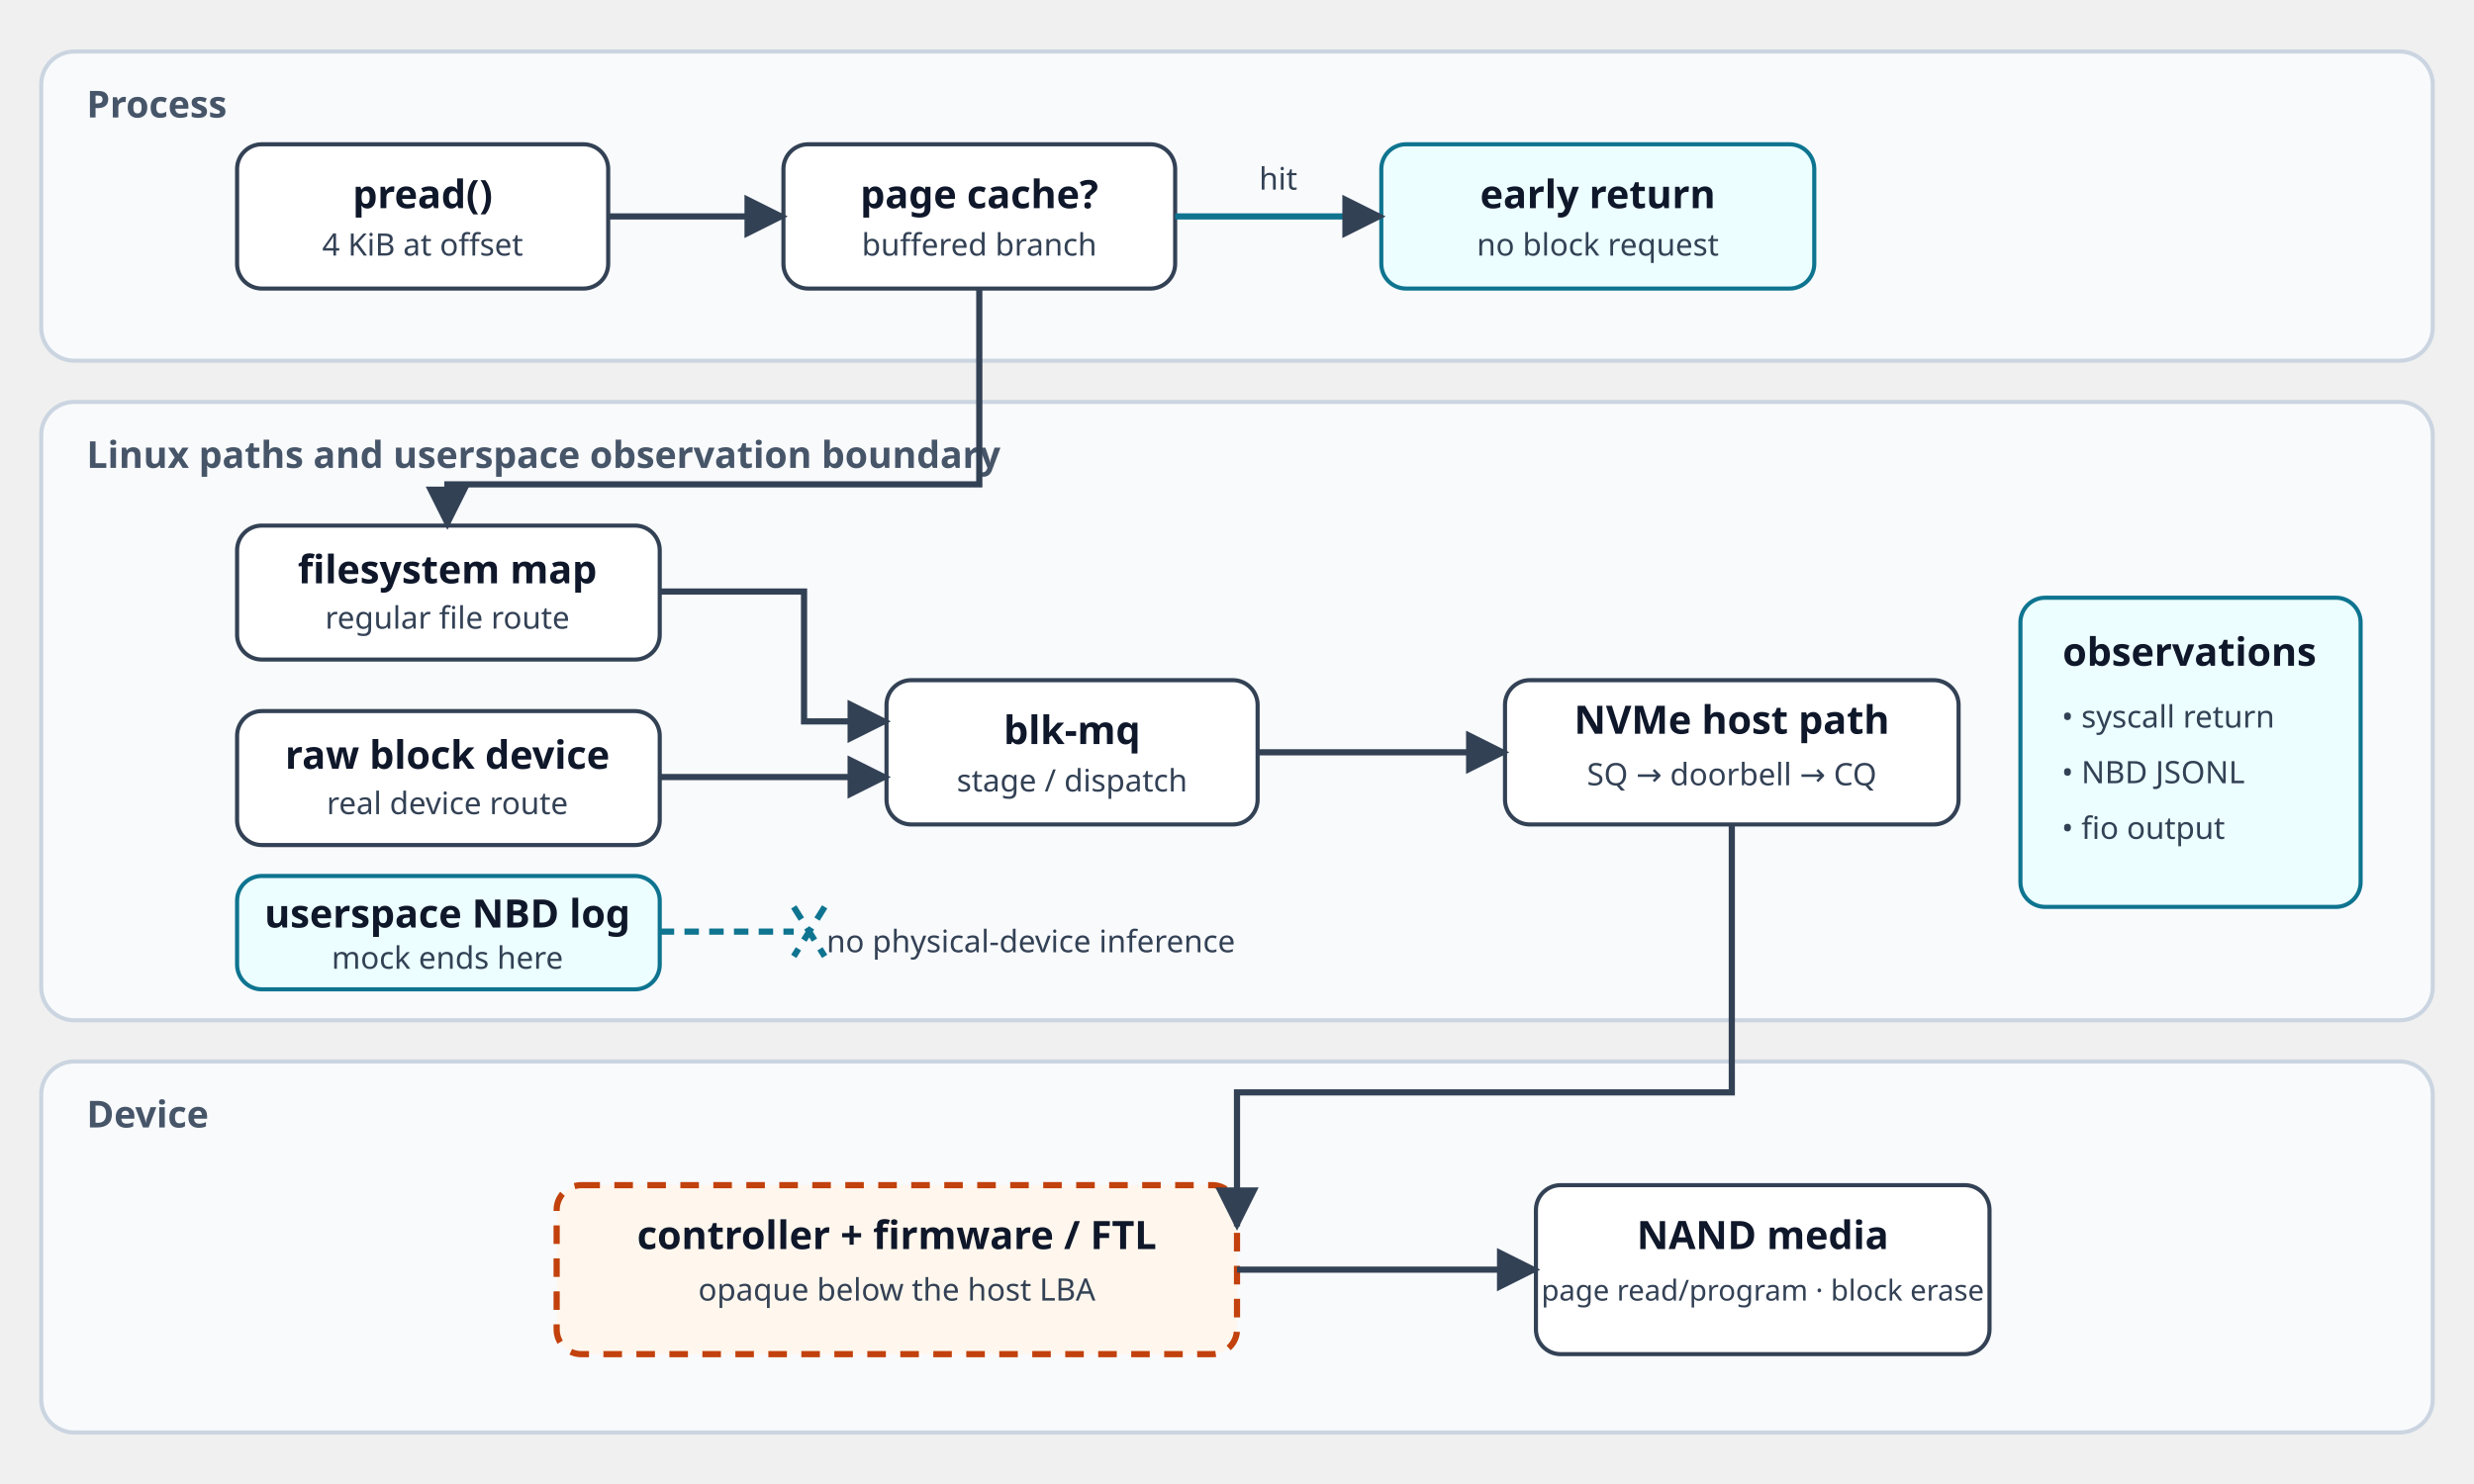
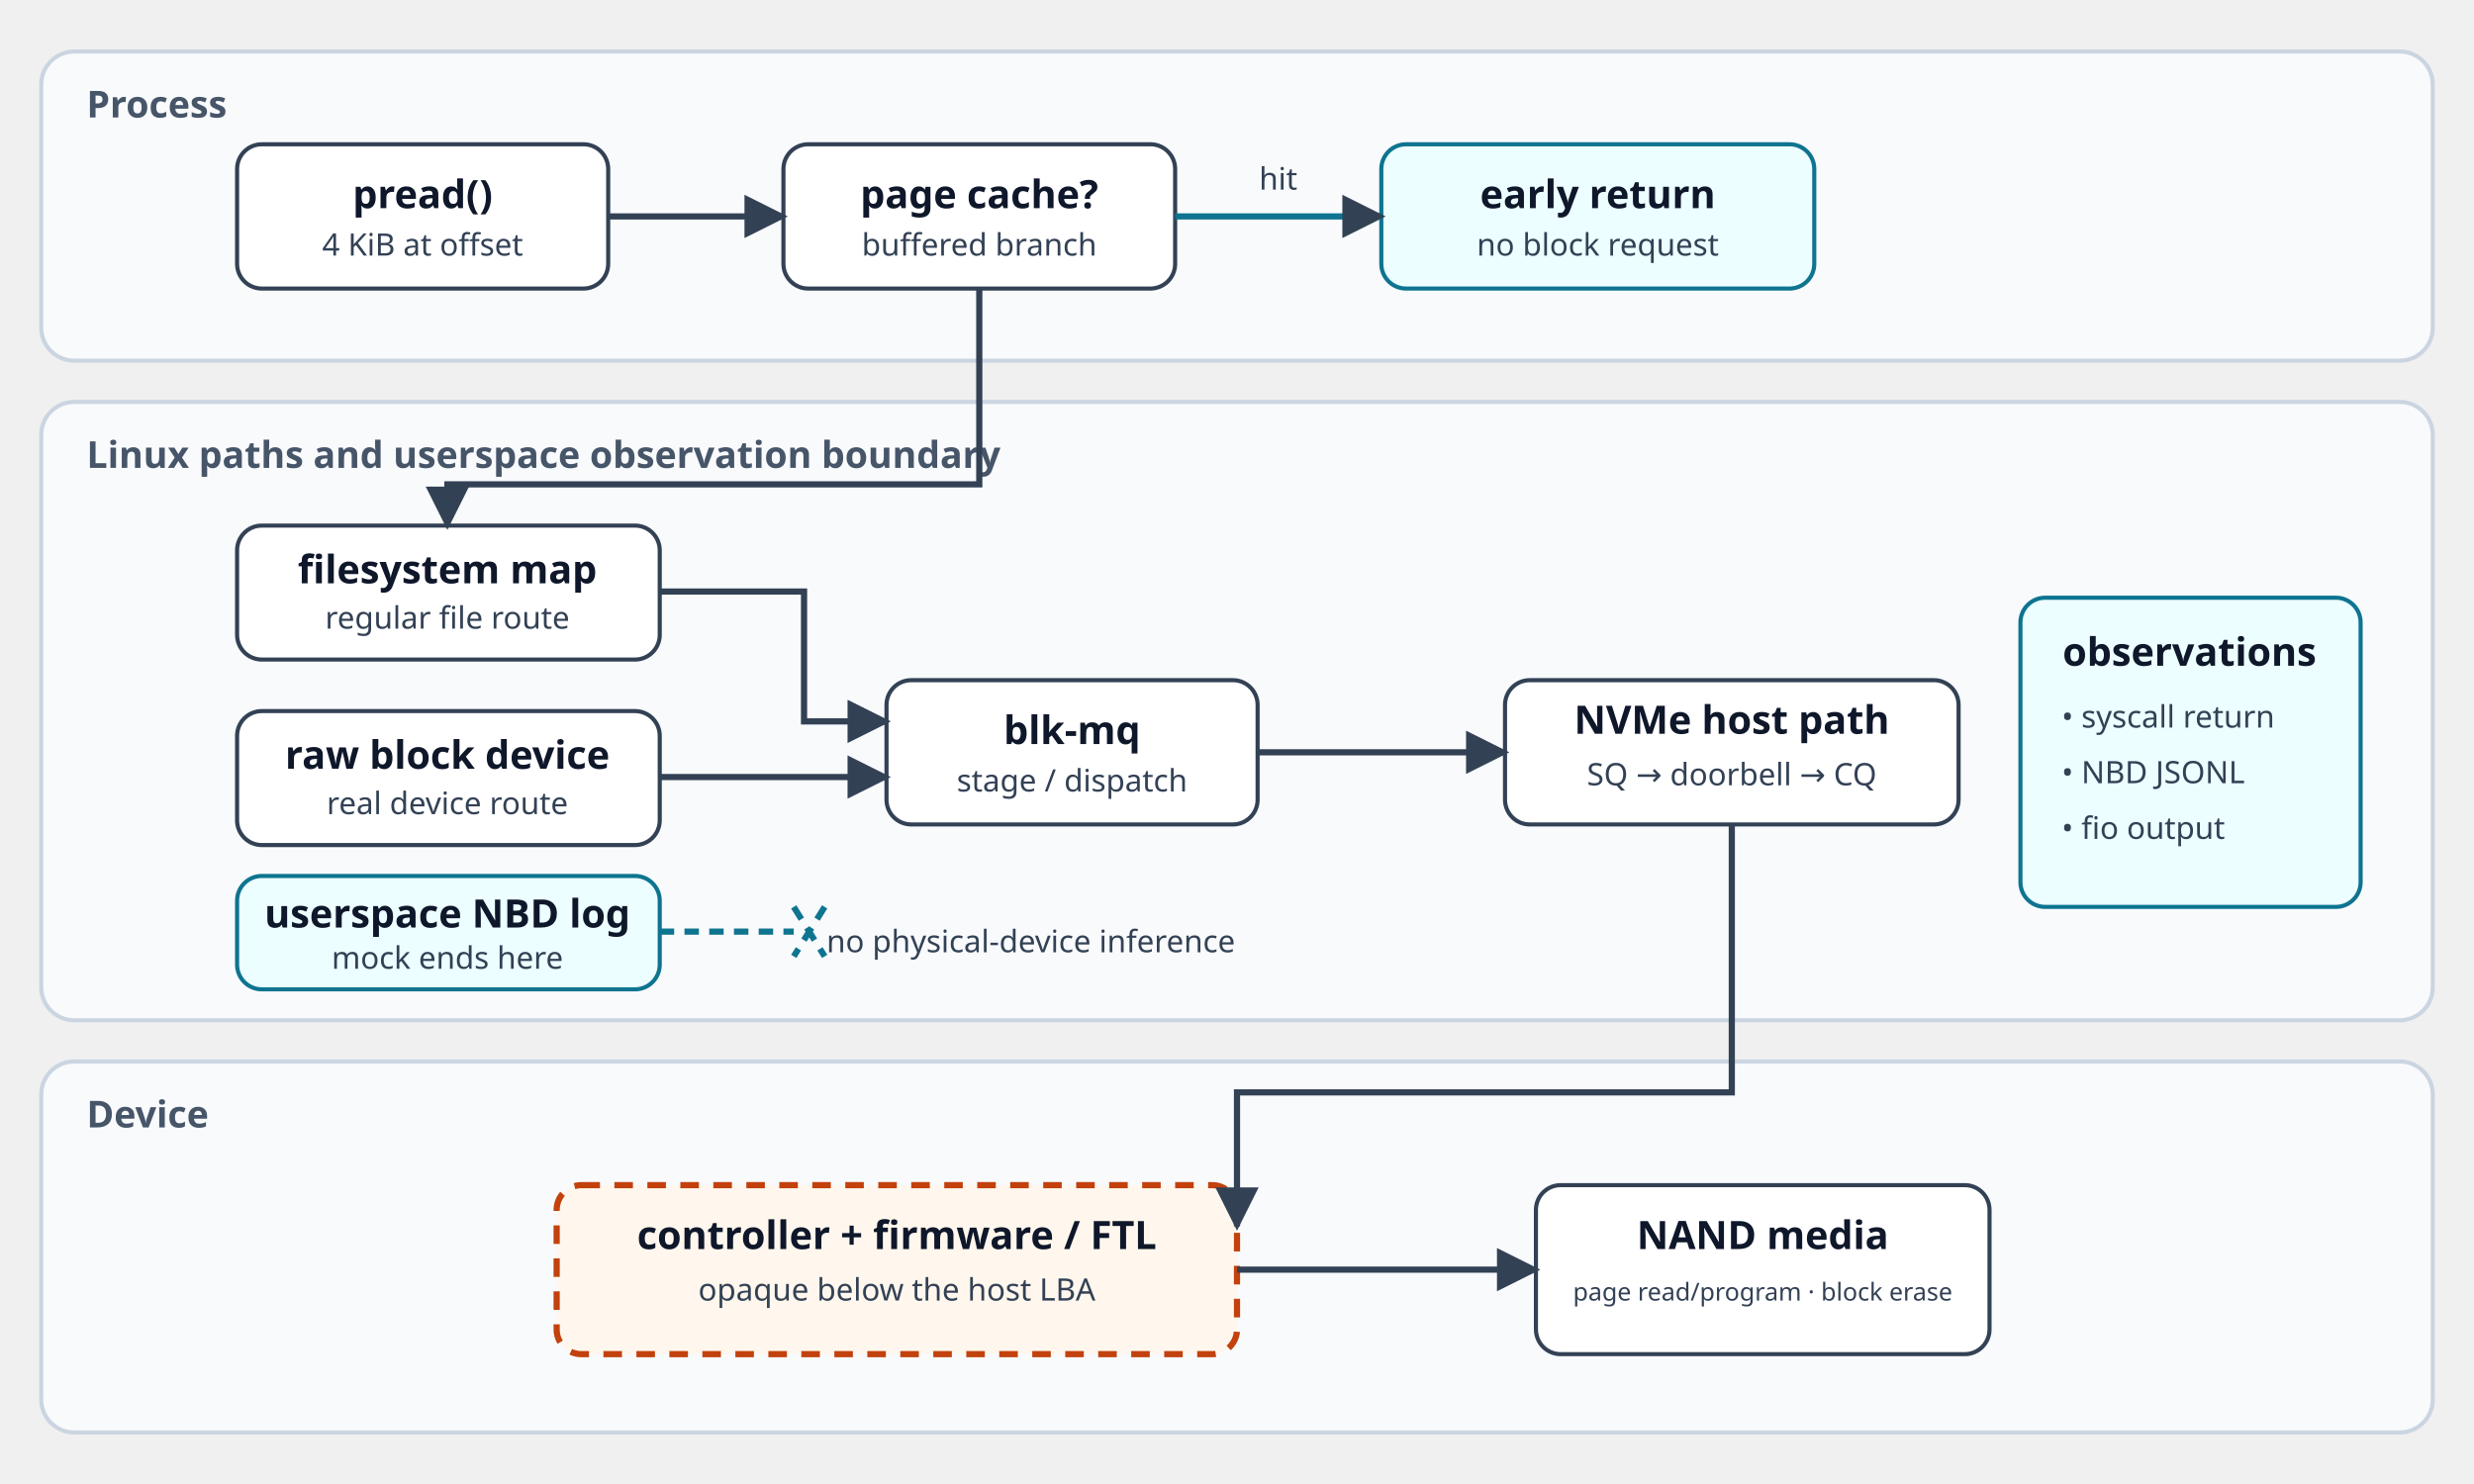
<svg xmlns="http://www.w3.org/2000/svg" viewBox="0 0 1200 720" role="img" aria-labelledby="title desc">
  <defs>
    <marker id="arrow" viewBox="0 0 10 10" refX="9" refY="5" markerWidth="7" markerHeight="7" orient="auto-start-reverse">
      <path d="M 0 0 L 10 5 L 0 10 z" fill="#334155" />
    </marker>
    <style>
      .lane { fill: #f8fafc; stroke: #cbd5e1; stroke-width: 2; }
      .box { fill: #ffffff; stroke: #334155; stroke-width: 2; rx: 12; }
      .opaque { fill: #fff7ed; stroke: #c2410c; stroke-width: 3; stroke-dasharray: 9 7; rx: 12; }
      .observe { fill: #ecfeff; stroke: #0e7490; stroke-width: 2; rx: 12; }
      .label { font: 600 19px system-ui, sans-serif; fill: #0f172a; }
      .small { font: 15px system-ui, sans-serif; fill: #334155; }
      .lane-label { font: 700 18px system-ui, sans-serif; fill: #475569; }
      .flow { fill: none; stroke: #334155; stroke-width: 3; marker-end: url(#arrow); }
      .return { fill: none; stroke: #0e7490; stroke-width: 3; marker-end: url(#arrow); }
      .boundary { fill: none; stroke: #0e7490; stroke-width: 3; stroke-dasharray: 7 5; }
    </style>
  </defs>
  <rect class="lane" x="20" y="25" width="1160" height="150" rx="16" />
  <rect class="lane" x="20" y="195" width="1160" height="300" rx="16" />
  <rect class="lane" x="20" y="515" width="1160" height="180" rx="16" />
  <text class="lane-label" x="42" y="57">Process</text>
  <text class="lane-label" x="42" y="227">Linux paths and userspace observation boundary</text>
  <text class="lane-label" x="42" y="547">Device</text>
  <rect class="box" x="115" y="70" width="180" height="70" />
  <text class="label" x="205" y="101" text-anchor="middle">pread()</text>
  <text class="small" x="205" y="124" text-anchor="middle">4 KiB at offset</text>
  <rect class="box" x="380" y="70" width="190" height="70" />
  <text class="label" x="475" y="101" text-anchor="middle">page cache?</text>
  <text class="small" x="475" y="124" text-anchor="middle">buffered branch</text>
  <rect class="observe" x="670" y="70" width="210" height="70" />
  <text class="label" x="775" y="101" text-anchor="middle">early return</text>
  <text class="small" x="775" y="124" text-anchor="middle">no block request</text>
  <path class="flow" d="M295 105 H380" />
  <path class="return" d="M570 105 H670" />
  <text class="small" x="620" y="92" text-anchor="middle">hit</text>
  <rect class="box" x="115" y="255" width="205" height="65" />
  <text class="label" x="217" y="283" text-anchor="middle">filesystem map</text>
  <text class="small" x="217" y="305" text-anchor="middle">regular file route</text>
  <rect class="box" x="115" y="345" width="205" height="65" />
  <text class="label" x="217" y="373" text-anchor="middle">raw block device</text>
  <text class="small" x="217" y="395" text-anchor="middle">real device route</text>
  <rect class="observe" x="115" y="425" width="205" height="55" />
  <text class="label" x="217" y="450" text-anchor="middle">userspace NBD log</text>
  <text class="small" x="217" y="470" text-anchor="middle">mock ends here</text>
  <rect class="box" x="430" y="330" width="180" height="70" />
  <text class="label" x="520" y="361" text-anchor="middle">blk-mq</text>
  <text class="small" x="520" y="384" text-anchor="middle">stage / dispatch</text>
  <rect class="box" x="730" y="330" width="220" height="70" />
  <text class="label" x="840" y="356" text-anchor="middle">NVMe host path</text>
  <text class="small" x="840" y="381" text-anchor="middle">SQ → doorbell → CQ</text>
  <path class="flow" d="M475 140 V235 H217 V255" />
  <path class="flow" d="M320 287 H390 V350 H430" />
  <path class="flow" d="M320 377 H430" />
  <path class="boundary" d="M320 452 H385" />
  <path class="boundary" d="M385 440 L400 464 M400 440 L385 464" />
  <text class="small" x="500" y="462" text-anchor="middle">no physical-device inference</text>
  <path class="flow" d="M610 365 H730" />
  <rect class="opaque" x="270" y="575" width="330" height="82" />
  <text class="label" x="435" y="606" text-anchor="middle">controller + firmware / FTL</text>
  <text class="small" x="435" y="631" text-anchor="middle">opaque below the host LBA</text>
  <rect class="box" x="745" y="575" width="220" height="82" />
  <text class="label" x="855" y="606" text-anchor="middle">NAND media</text>
-   <text class="small" x="855" y="631" text-anchor="middle" style="font-size:14px">page read/program · block erase</text>
+   <text class="small" x="855" y="631" text-anchor="middle" style="font-size:12px">page read/program · block erase</text>
  <path class="flow" d="M840 400 V530 H600 V595" />
  <path class="flow" d="M600 616 H745" />
  <rect class="observe" x="980" y="290" width="165" height="150" />
  <text class="label" x="1062" y="323" text-anchor="middle">observations</text>
  <text class="small" x="1000" y="353">• syscall return</text>
  <text class="small" x="1000" y="380">• NBD JSONL</text>
  <text class="small" x="1000" y="407">• fio output</text>
</svg>
